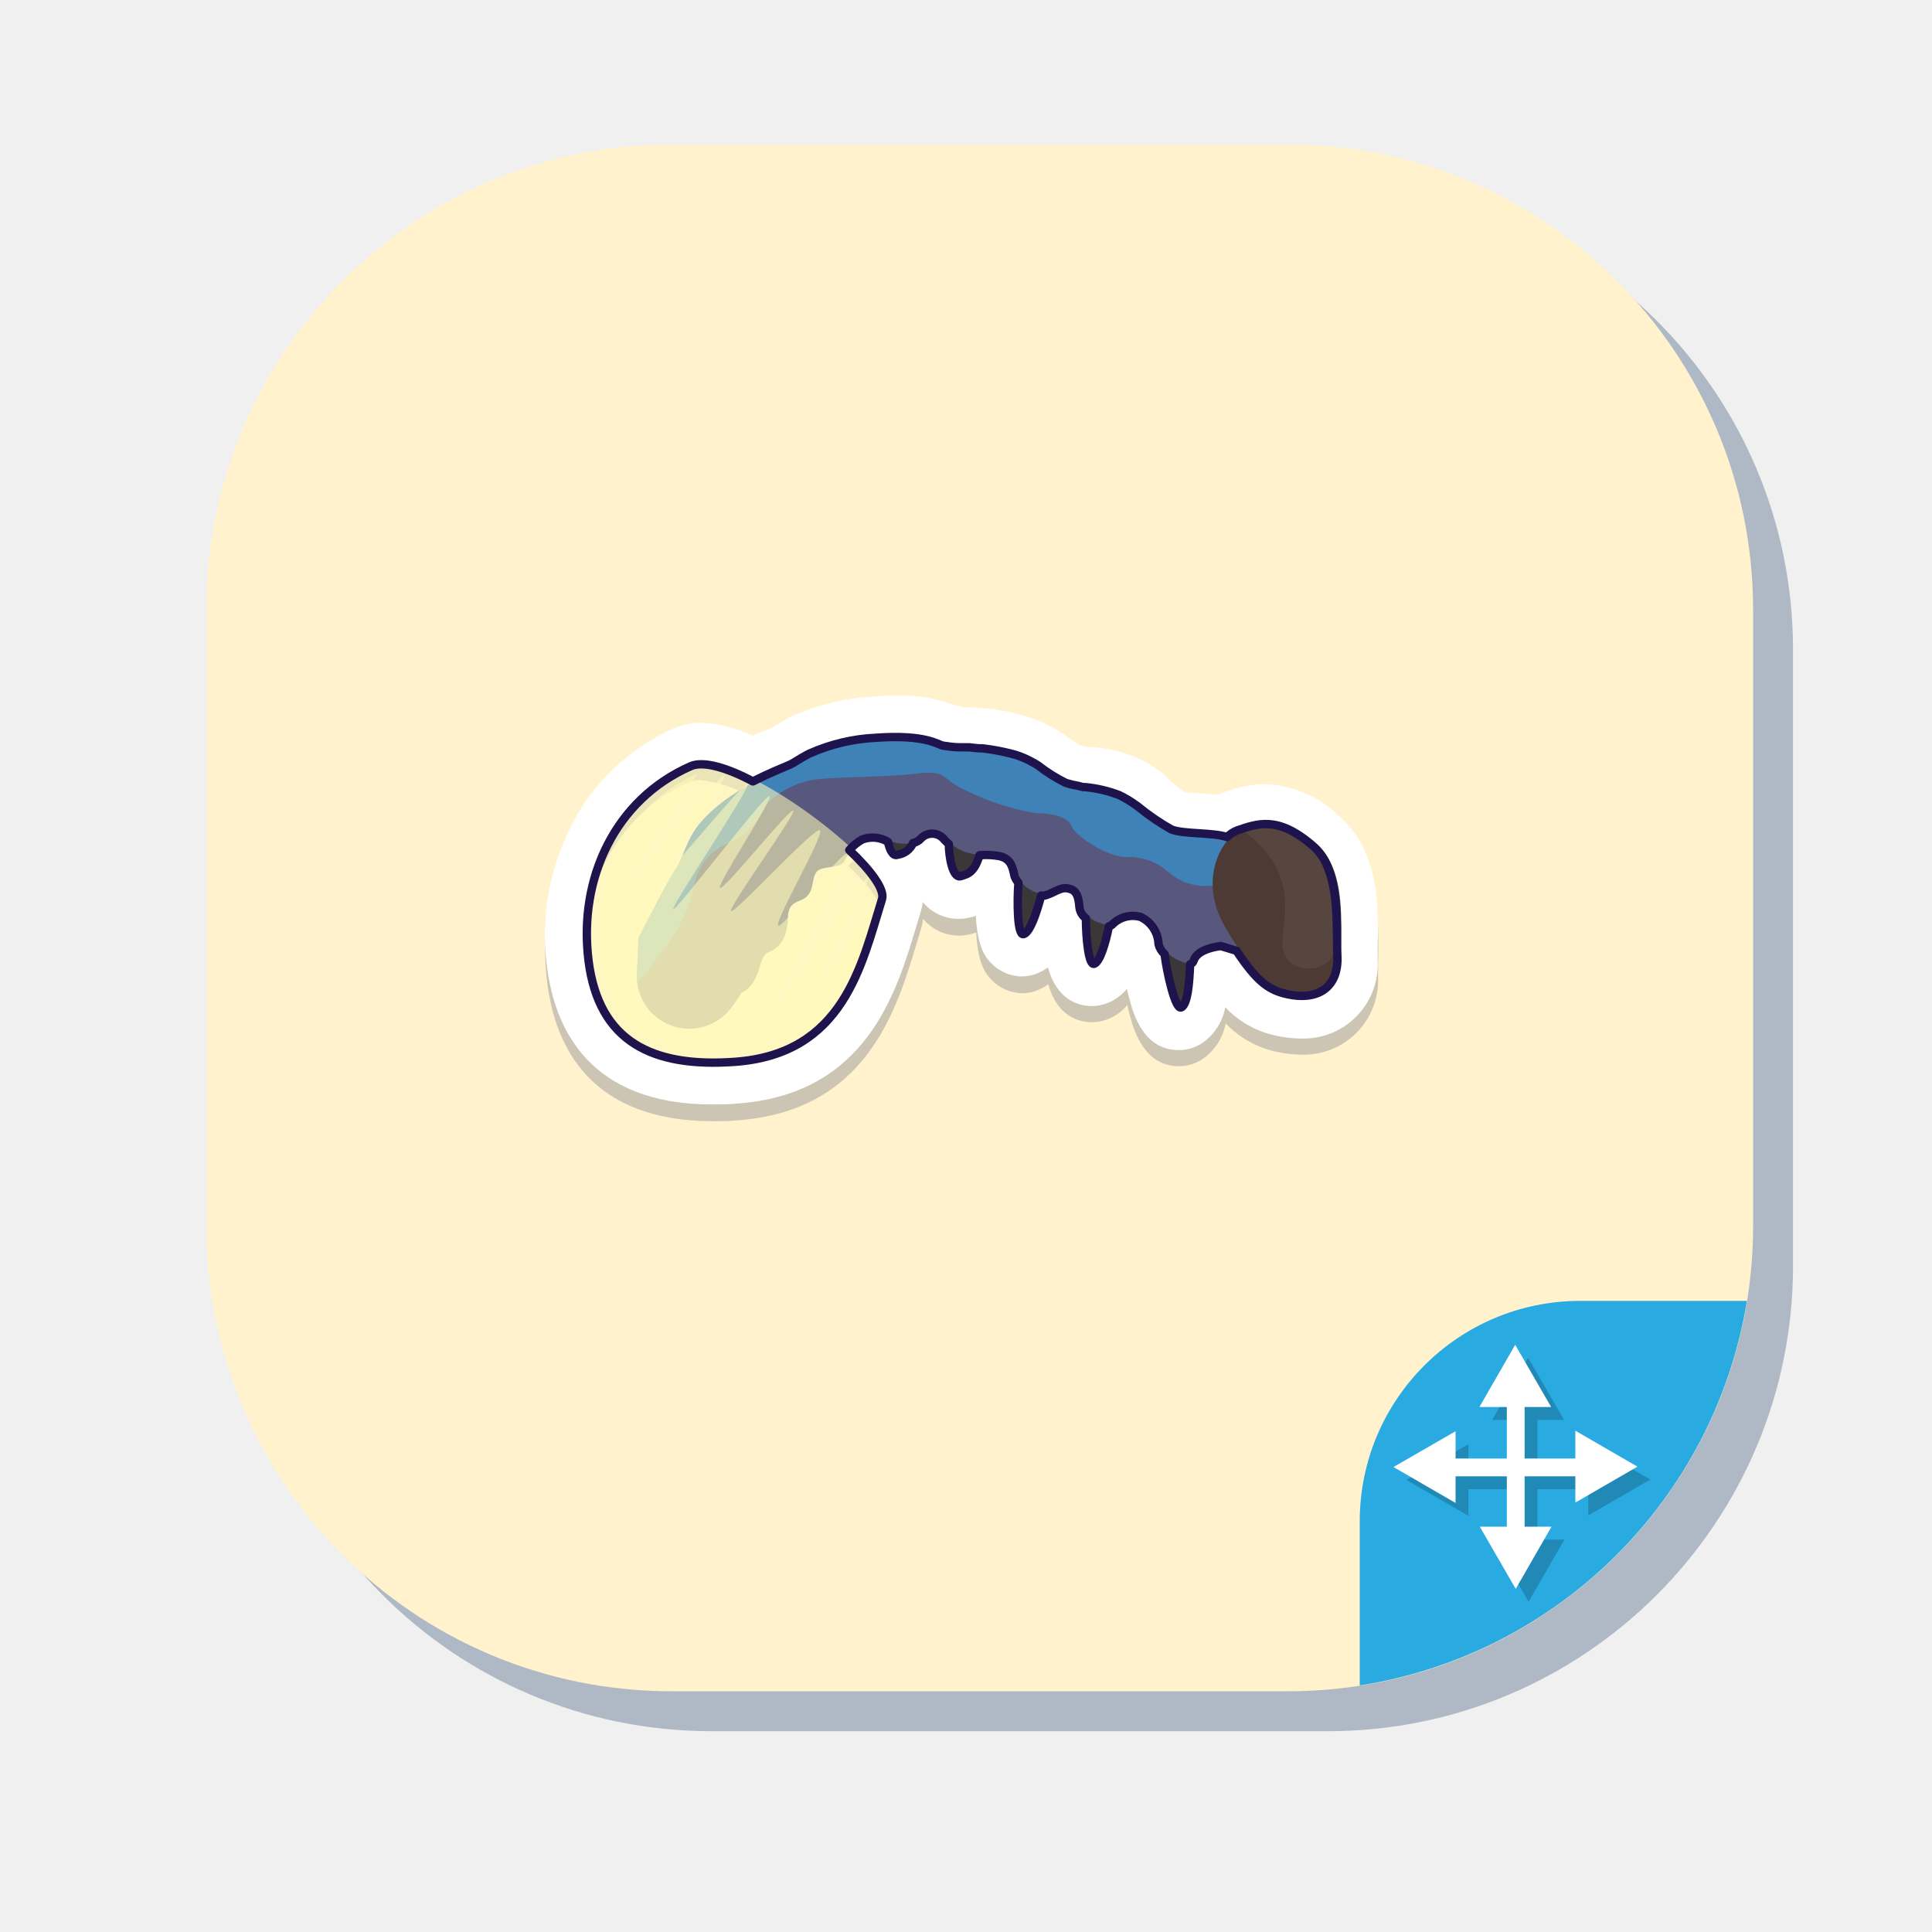
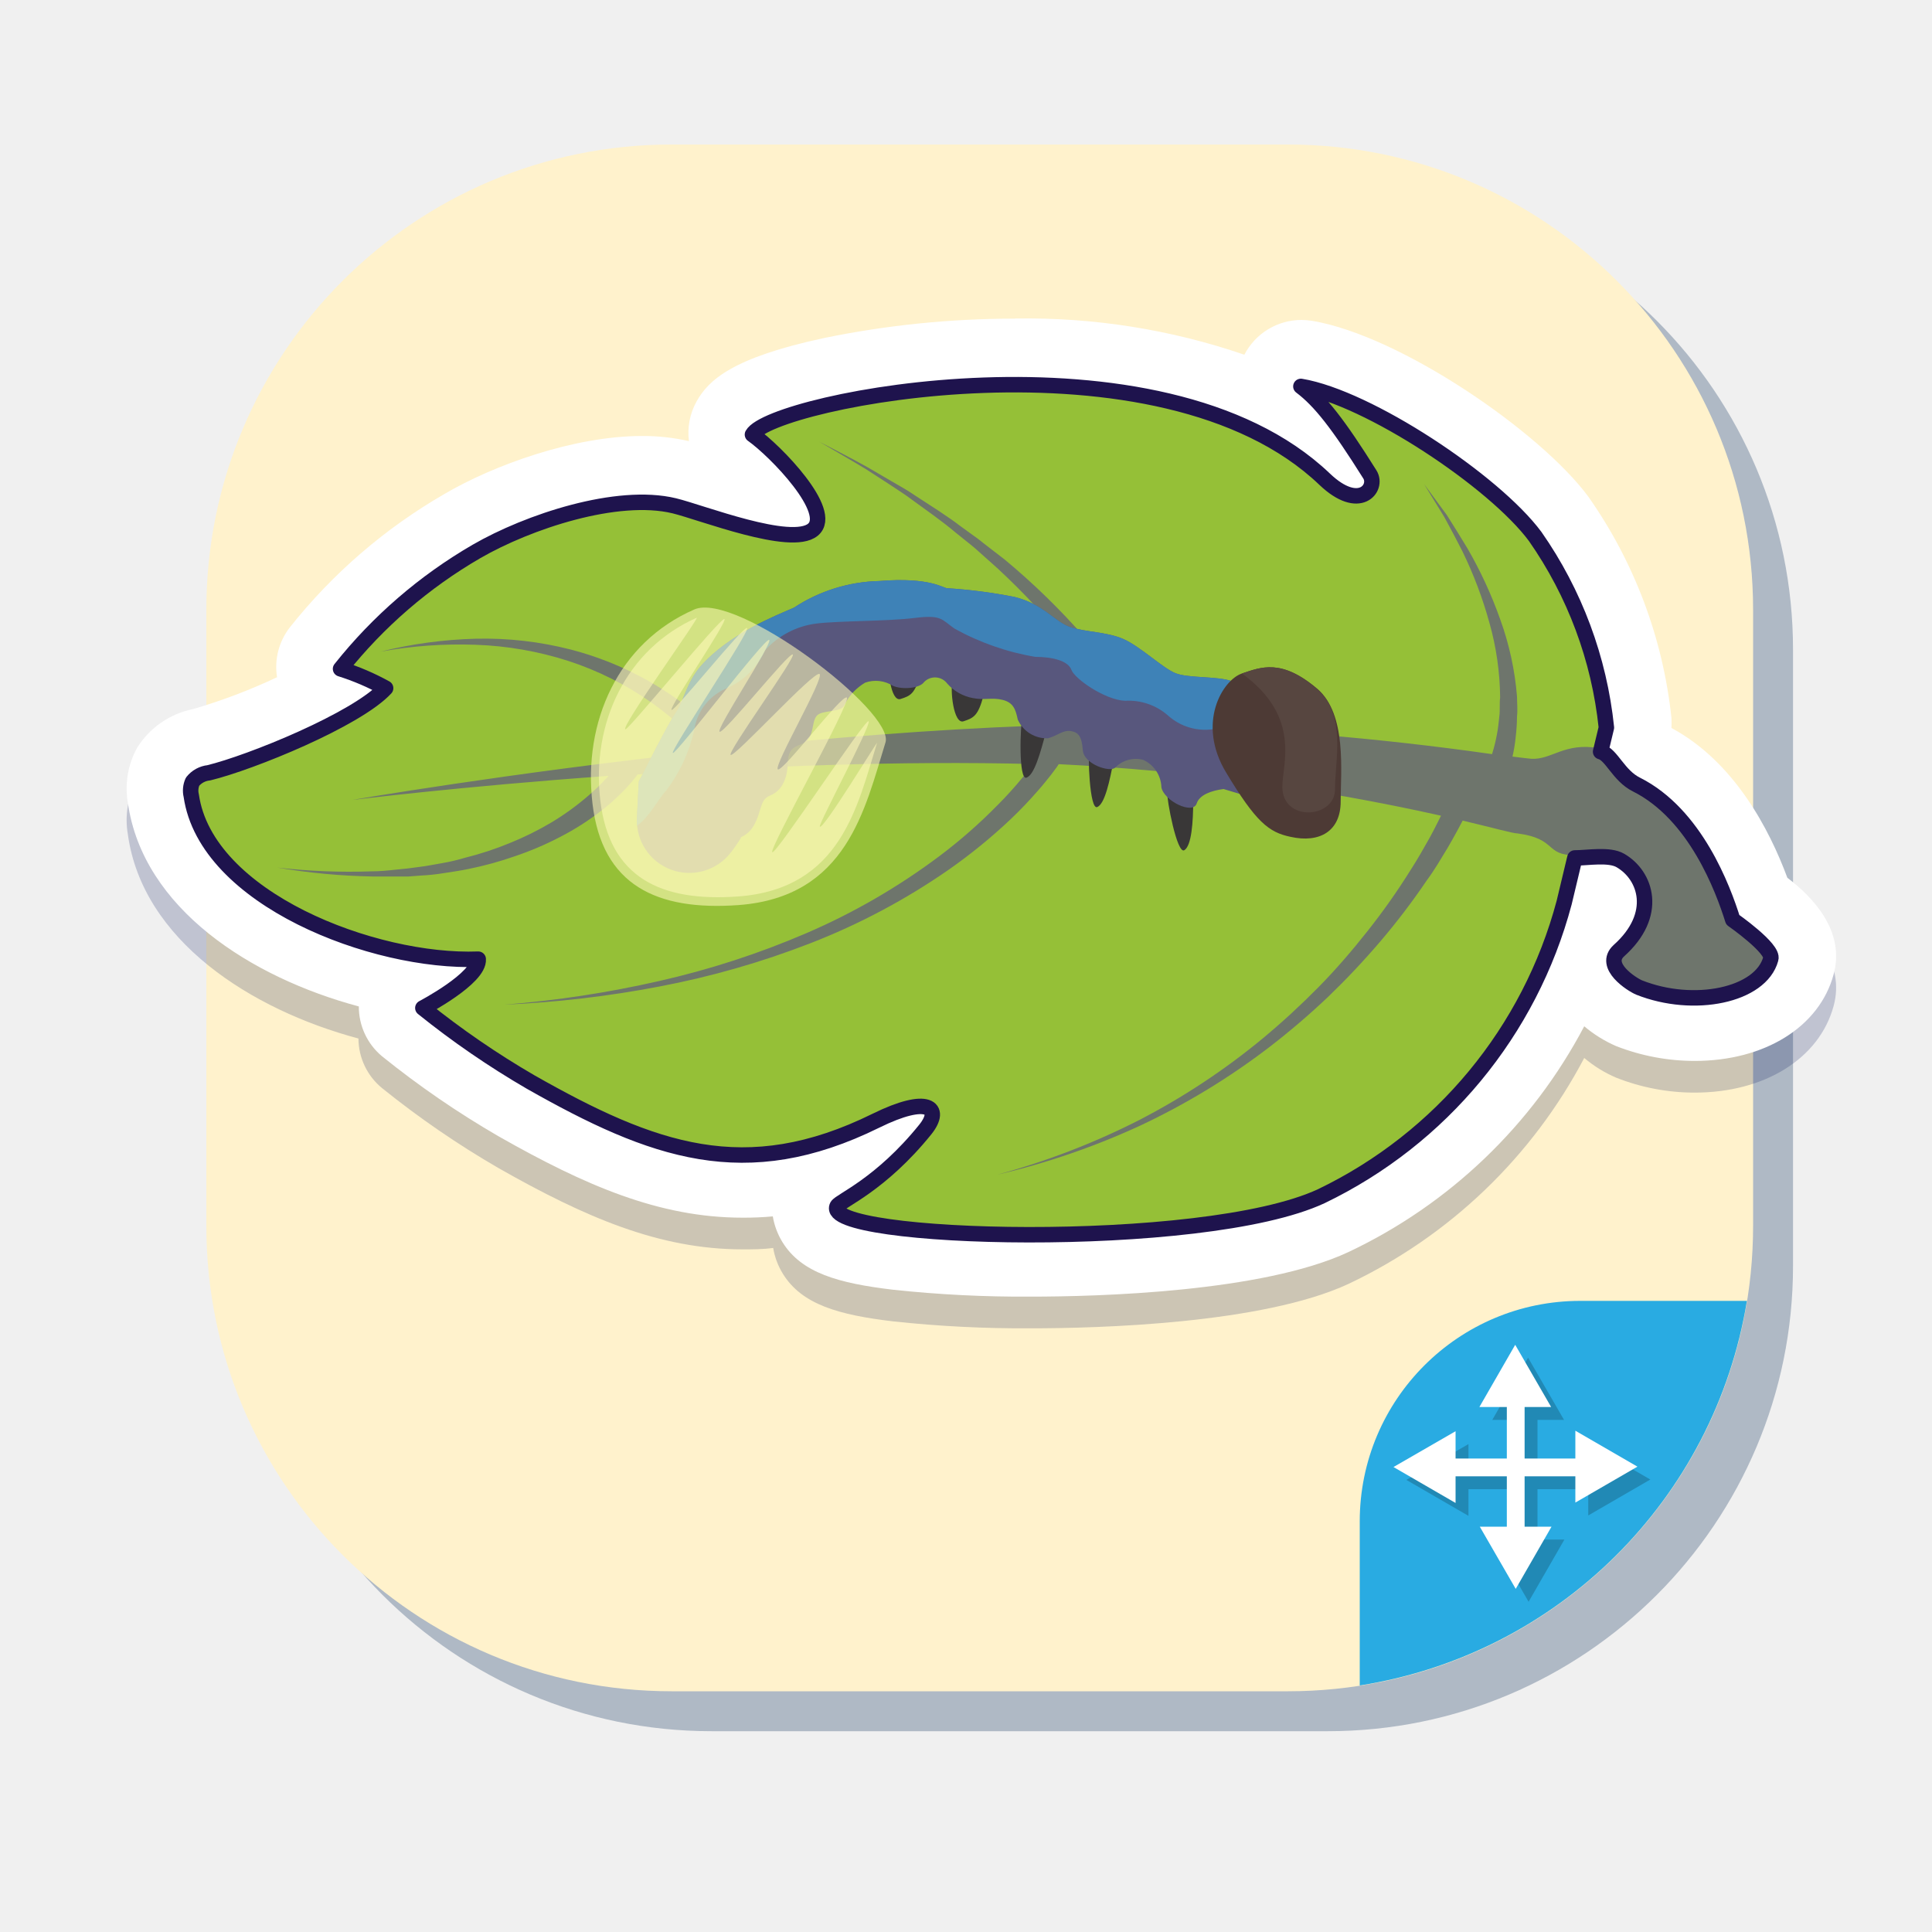
<svg xmlns="http://www.w3.org/2000/svg" viewBox="0 0 150 150">
  <defs>
-     <style>.cls-1{isolation:isolate;}.cls-2{fill:#002451;opacity:0.27;}.cls-3{fill:#fff2cc;}.cls-4{fill:#29abe2;}.cls-5,.cls-7{opacity:0.2;}.cls-5{mix-blend-mode:multiply;}.cls-6{fill:#fff;}.cls-7{fill:#000f56;}.cls-8{fill:#393737;}.cls-9{fill:#58577d;}.cls-10{fill:#3e82b7;}.cls-11{fill:#4d3a35;}.cls-12{fill:#574640;}.cls-13{fill:#fff9ba;opacity:0.58;}.cls-14{fill:none;stroke:#1e134d;stroke-linecap:round;stroke-linejoin:round;stroke-width:0.65px;}</style>
+     <style>.cls-1{isolation:isolate;}.cls-2{fill:#002451;opacity:0.27;}.cls-3{fill:#fff2cc;}.cls-4{fill:#29abe2;}.cls-5,.cls-7{opacity:0.2;}.cls-5{mix-blend-mode:multiply;}.cls-6{fill:#fff;}.cls-7{fill:#000f56;}.cls-8{fill:#95c037;}.cls-9{fill:#6e756c;}.cls-10,.cls-17{fill:none;}.cls-10{stroke:#1e134d;stroke-linecap:round;stroke-linejoin:round;stroke-width:1.2px;}.cls-11{fill:#393737;}.cls-12{fill:#58577d;}.cls-13{fill:#3e82b7;}.cls-14{fill:#4d3a35;}.cls-15{fill:#574640;}.cls-16{fill:#fff9ba;opacity:0.58;}</style>
  </defs>
  <g class="cls-1">
-     <g id="Layer_1" data-name="Layer 1">
-       <rect class="cls-2" x="19.12" y="14.32" width="120.09" height="120.09" rx="36.12" ry="36.12" />
-       <rect class="cls-3" x="16.02" y="11.22" width="120.09" height="120.09" rx="36.12" ry="36.12" />
-       <path class="cls-4" d="M135.63,101H122.7a17.12,17.12,0,0,0-17.13,17.12v12.74A36.13,36.13,0,0,0,135.63,101Z" />
-       <g class="cls-5">
-         <rect x="117.99" y="109.52" width="1.38" height="10.82" />
-         <polygon points="118.64 105.41 115.86 110.24 121.43 110.24 118.64 105.41" />
-         <polygon points="118.68 124.36 121.46 119.53 115.89 119.53 118.68 124.36" />
-         <rect x="113.27" y="114.24" width="10.82" height="1.38" />
-         <polygon points="109.19 114.9 114.01 117.69 114.01 112.12 109.19 114.9" />
-         <polygon points="128.13 114.87 123.31 112.08 123.31 117.66 128.13 114.87" />
+     <g id="Layer_2" data-name="Layer 2">
+       <g id="Layer_1-2" data-name="Layer 1">
+         <rect class="cls-2" x="19.12" y="14.32" width="120.09" height="120.09" rx="36.12" ry="36.12" />
+         <rect class="cls-3" x="16.02" y="11.22" width="120.09" height="120.09" rx="36.12" ry="36.12" />
+         <path class="cls-4" d="M135.63,101H122.7a17.12,17.12,0,0,0-17.13,17.12v12.74A36.13,36.13,0,0,0,135.63,101Z" />
+         <g class="cls-5">
+           <rect x="117.99" y="109.52" width="1.38" height="10.82" />
+           <polygon points="118.64 105.41 115.86 110.24 121.43 110.24 118.64 105.41" />
+           <polygon points="118.68 124.36 121.46 119.53 115.89 119.53 118.68 124.36" />
+           <rect x="113.27" y="114.24" width="10.82" height="1.38" />
+           <polygon points="109.19 114.9 114.01 117.69 114.01 112.12 109.19 114.9" />
+           <polygon points="128.13 114.87 123.31 112.08 123.31 117.66 128.13 114.87" />
+         </g>
+         <rect class="cls-6" x="116.99" y="108.52" width="1.38" height="10.82" />
+         <polygon class="cls-6" points="117.64 104.41 114.86 109.24 120.43 109.24 117.64 104.41" />
+         <polygon class="cls-6" points="117.68 123.36 120.46 118.53 114.89 118.53 117.68 123.36" />
+         <rect class="cls-6" x="112.27" y="113.24" width="10.82" height="1.38" />
+         <polygon class="cls-6" points="108.19 113.9 113.01 116.69 113.01 111.12 108.19 113.9" />
+         <polygon class="cls-6" points="127.13 113.87 122.31 111.08 122.31 116.66 127.13 113.87" />
+         <path class="cls-7" d="M78.76,32.18c8.71,0,18.2,1.75,24,7.32a3.8,3.8,0,0,0,2.44,1.3,1.12,1.12,0,0,0,1.08-1.66c-2.46-3.92-3.86-5.71-5.36-6.84,5.26.88,15.07,7.36,18.23,11.66a31.64,31.64,0,0,1,5.53,14.84l-.45,1.87c.85.22,1.39,1.86,2.78,2.55,4.59,2.3,6.73,8.11,7.48,10.5,0,0,3.21,2.24,3,3.08-.52,1.91-3.07,3-6,3A11.57,11.57,0,0,1,127.3,79c-.6-.24-2.85-1.69-1.57-2.86,3.12-2.83,2.1-5.88.12-7a3.09,3.09,0,0,0-1.52-.29c-.7,0-1.45.09-2,.09h0l-.83,3.47a35.4,35.4,0,0,1-18.85,22.79c-4.58,2.14-14.2,3-22.57,3S64.35,97.29,65,96c.21-.42,3.35-1.64,6.83-5.91.81-1,.71-1.75-.4-1.75A8.79,8.79,0,0,0,68,89.37,23.33,23.33,0,0,1,57.65,92c-5.45,0-10.49-2.27-16.45-5.64a67.79,67.79,0,0,1-8.37-5.76s4.41-2.31,4.3-3.79h-.75c-8.14,0-20.42-4.9-21.53-12.7A1.68,1.68,0,0,1,15,63a1.85,1.85,0,0,1,1.26-.69c3.25-.83,11.45-4.16,13.74-6.61a19,19,0,0,0-3.5-1.5A37.52,37.52,0,0,1,37,45.12c3.25-1.91,8.57-3.81,12.82-3.81a10.59,10.59,0,0,1,2.52.27c1.7.41,6.51,2.23,9.22,2.23a2.56,2.56,0,0,0,1.54-.37c1.7-1.35-2.91-6.14-4.69-7.39.79-1.42,10-3.87,20.34-3.87m0-5v0A73.29,73.29,0,0,0,64,28.69c-7.16,1.53-9,3.28-9.92,4.94a5,5,0,0,0-.59,3.07,16,16,0,0,0-3.63-.39c-5.31,0-11.53,2.26-15.35,4.49a42.31,42.31,0,0,0-12,10.35,5,5,0,0,0-1,3.88A44.64,44.64,0,0,1,15,57.51a6.6,6.6,0,0,0-4.35,3,6.52,6.52,0,0,0-.72,4.29C11.07,73,19.46,78.39,27.83,80.63a5,5,0,0,0,1.82,3.84,71.36,71.36,0,0,0,9.09,6.24C45.4,94.49,51.17,97,57.65,97c.79,0,1.59,0,2.38-.11a5.54,5.54,0,0,0,.75,2c1.48,2.41,4.37,3.2,8.55,3.7a94.45,94.45,0,0,0,10.71.54c5.19,0,18-.34,24.68-3.46A40,40,0,0,0,123,82.14a9.74,9.74,0,0,0,2.48,1.53,16.57,16.57,0,0,0,6.09,1.16c5.44,0,9.68-2.64,10.79-6.72.92-3.37-1.6-6-3.59-7.5-1.38-3.73-4.1-9-9-11.63a6.85,6.85,0,0,0,0-.79A36.51,36.51,0,0,0,123.22,41c-3.7-5-14.54-12.49-21.43-13.64a4.73,4.73,0,0,0-.83-.07A5,5,0,0,0,96.52,30a52.16,52.16,0,0,0-17.76-2.82Z" />
+         <path class="cls-6" d="M78.76,29.73c8.71,0,18.2,1.74,24,7.32a3.82,3.82,0,0,0,2.44,1.29,1.11,1.11,0,0,0,1.08-1.65c-2.46-3.92-3.86-5.72-5.36-6.85,5.26.89,15.07,7.37,18.23,11.67a31.56,31.56,0,0,1,5.53,14.84l-.45,1.87c.85.22,1.39,1.86,2.78,2.55,4.59,2.3,6.73,8.11,7.48,10.49,0,0,3.21,2.25,3,3.08-.52,1.92-3.07,3-6,3a11.56,11.56,0,0,1-4.25-.8c-.6-.24-2.85-1.7-1.57-2.86,3.12-2.84,2.1-5.89.12-7a3.08,3.08,0,0,0-1.52-.3c-.7,0-1.45.1-2,.1h0l-.83,3.47a35.4,35.4,0,0,1-18.85,22.79c-4.58,2.13-14.2,3-22.57,3s-15.69-.88-15-2.23c.21-.42,3.35-1.63,6.83-5.91.81-1,.71-1.75-.4-1.75A8.86,8.86,0,0,0,68,86.92a23.33,23.33,0,0,1-10.36,2.64c-5.45,0-10.49-2.27-16.45-5.65a67.1,67.1,0,0,1-8.37-5.75s4.41-2.31,4.3-3.8l-.75,0c-8.14,0-20.42-4.91-21.53-12.7a1.68,1.68,0,0,1,.1-1.09,1.85,1.85,0,0,1,1.26-.69c3.25-.84,11.45-4.16,13.74-6.61a19.77,19.77,0,0,0-3.5-1.51A37.68,37.68,0,0,1,37,42.66c3.25-1.91,8.57-3.81,12.82-3.81a11.13,11.13,0,0,1,2.52.27c1.7.41,6.51,2.24,9.22,2.24A2.56,2.56,0,0,0,63.11,41c1.7-1.35-2.91-6.14-4.69-7.39.79-1.43,10-3.87,20.34-3.87m0-5v0A73.29,73.29,0,0,0,64,26.24c-7.16,1.53-9,3.28-9.92,4.93a5,5,0,0,0-.59,3.08,16,16,0,0,0-3.63-.4c-5.31,0-11.53,2.26-15.35,4.5a42.31,42.31,0,0,0-12,10.35,5,5,0,0,0-1,3.88A44.48,44.48,0,0,1,15,55.05a6.67,6.67,0,0,0-4.35,3,6.54,6.54,0,0,0-.72,4.3c1.17,8.19,9.56,13.55,17.93,15.79A5,5,0,0,0,29.65,82a71.36,71.36,0,0,0,9.09,6.24c6.66,3.78,12.43,6.3,18.91,6.3A23.71,23.71,0,0,0,60,94.44a5.59,5.59,0,0,0,.75,2c1.48,2.4,4.37,3.19,8.55,3.69a94.45,94.45,0,0,0,10.71.54c5.19,0,18-.34,24.68-3.46A40,40,0,0,0,123,79.68a9.94,9.94,0,0,0,2.48,1.54,16.76,16.76,0,0,0,6.09,1.15c5.44,0,9.68-2.63,10.79-6.71.92-3.37-1.6-6-3.59-7.51-1.38-3.72-4.1-9-9-11.63a7,7,0,0,0,0-.79,36.59,36.59,0,0,0-6.46-17.18c-3.7-5-14.54-12.48-21.43-13.64a5.93,5.93,0,0,0-.83-.07,5,5,0,0,0-4.44,2.7,52.14,52.14,0,0,0-17.76-2.81Z" />
+         <path class="cls-8" d="M124.72,56.27a31.64,31.64,0,0,0-5.53-14.84c-3.16-4.3-13-10.78-18.23-11.66,1.5,1.13,2.9,2.92,5.36,6.84.65,1-.82,2.94-3.52.36C90.06,24.8,59.88,30.89,58.42,33.53c1.78,1.24,6.39,6,4.69,7.38s-8.65-1.35-10.76-1.86C47.91,38,41,40.28,37,42.59a37.52,37.52,0,0,0-10.56,9.12,19,19,0,0,1,3.5,1.5C27.66,55.66,19.46,59,16.21,59.82a1.89,1.89,0,0,0-1.26.69,1.69,1.69,0,0,0-.1,1.09c1.15,8,14.17,13,22.28,12.69.11,1.48-4.3,3.79-4.3,3.79a67.79,67.79,0,0,0,8.37,5.76c9.49,5.37,16.67,8,26.81,3,4.06-2,5.17-1,3.84.67C68.37,91.78,65.23,93,65,93.42c-1.34,2.66,28.36,3.53,37.59-.77a35.35,35.35,0,0,0,18.85-22.78" />
+         <path class="cls-9" d="M28.88,67.65c.61,0,1.23-.06,1.84-.13l.91-.09.91-.12c.61-.07,1.21-.2,1.81-.3s1.2-.25,1.78-.42a24.58,24.58,0,0,0,3.46-1.14,23.66,23.66,0,0,0,3.23-1.6,20.7,20.7,0,0,0,2.89-2.1A16.26,16.26,0,0,0,47,60.51a2.91,2.91,0,0,0,.24-.27c-11.59.83-19.9,1.87-19.9,1.87s12-2.08,27.4-3.76l-.17-.21c-.39-.45-.8-.88-1.23-1.3a23.64,23.64,0,0,0-2.77-2.3,24.28,24.28,0,0,0-6.46-3.23,26.46,26.46,0,0,0-7.19-1.25,34.29,34.29,0,0,0-7.36.53,34.29,34.29,0,0,1,7.36-1,27.06,27.06,0,0,1,7.43.85,25.07,25.07,0,0,1,10,5.24c.48.42.94.86,1.39,1.32.23.23.45.47.66.71l.32.38c7.46-.78,15.59-1.45,23.46-1.74,2.32-.08,4.61-.11,6.85-.1-.12-.26-.26-.51-.39-.77s-.34-.61-.5-.91-.35-.6-.54-.89-.36-.6-.56-.89L84.43,52l-.3-.43-.32-.42-.63-.84a55,55,0,0,0-5.74-6.19l-1.58-1.41c-.26-.24-.54-.45-.82-.68l-.82-.66c-1.09-.92-2.25-1.72-3.4-2.56-.56-.43-1.17-.8-1.76-1.2l-1.79-1.16c-1.21-.74-2.45-1.44-3.67-2.16,1.26.65,2.53,1.3,3.78,2l1.85,1.08c.62.36,1.24.7,1.83,1.11,1.19.78,2.41,1.53,3.55,2.4l.87.63c.29.21.58.41.86.65L78,43.44a54.78,54.78,0,0,1,6.17,6l.7.83.35.41.33.44.66.86c.22.29.42.59.63.89s.41.59.61.9.4.61.58.93.37.63.54,1,.22.41.32.63a228.56,228.56,0,0,1,26.95,2.22,1,1,0,0,1,.05-.16,12.43,12.43,0,0,0,.33-1.37c.1-.47.13-.95.19-1.42s0-1,.06-1.45a22,22,0,0,0-.83-5.79,32.21,32.21,0,0,0-2.1-5.56c-.45-.89-.92-1.77-1.4-2.65l-1.57-2.56L112.34,40c.53.85,1.07,1.7,1.59,2.57a33.06,33.06,0,0,1,2.54,5.5,23,23,0,0,1,1.31,6c0,.51.06,1,0,1.56a13.94,13.94,0,0,1-.1,1.57,12,12,0,0,1-.25,1.54c.7.09,1.19.15,1.45.17,1.6.1,2.57-1.3,5.29-.82.89.16,1.42,1.87,2.84,2.57,4.59,2.3,6.73,8.11,7.48,10.5,0,0,3.21,2.24,3,3.08-.77,2.83-6,3.91-10.21,2.23-.61-.25-2.86-1.7-1.58-2.87,3.12-2.83,2.1-5.88.12-7-.87-.51-2.53-.19-3.54-.2-2.36,0-1.37-1.28-4.44-1.69-.36,0-1.88-.43-4.28-1-.15.28-.29.56-.44.83-.24.44-.49.88-.74,1.31-.52.85-1,1.69-1.61,2.51a53.56,53.56,0,0,1-3.6,4.73q-1.94,2.27-4.07,4.32a58.94,58.94,0,0,1-4.5,3.85,54.85,54.85,0,0,1-10.07,6.13A57.89,57.89,0,0,1,77.44,91.2,57.33,57.33,0,0,0,88.37,87a53.81,53.81,0,0,0,9.72-6.42c1.49-1.24,2.92-2.56,4.28-3.94s2.62-2.85,3.82-4.37a51.87,51.87,0,0,0,3.34-4.74c.52-.81,1-1.65,1.47-2.49.23-.42.45-.84.66-1.27l.22-.44a176,176,0,0,0-29.68-4l-.13.2-.47.63c-.33.41-.65.82-1,1.21-.68.78-1.39,1.53-2.14,2.24a42.19,42.19,0,0,1-4.77,3.89A51.51,51.51,0,0,1,62.9,73.24a66.6,66.6,0,0,1-11.69,3.35A82.84,82.84,0,0,1,39.16,78a83,83,0,0,0,12-1.83,65.44,65.44,0,0,0,11.45-3.72,50.54,50.54,0,0,0,10.35-6,39.69,39.69,0,0,0,4.47-3.92,29.34,29.34,0,0,0,2-2.21c.28-.34.55-.7.81-1-10.48-.27-21.5.19-30.75.81l0,0c-.06.1-.11.16-.16.23l-.16.2-.33.38a9.16,9.16,0,0,1-.68.71,14.7,14.7,0,0,1-1.46,1.28A20.27,20.27,0,0,1,43.45,65,24.41,24.41,0,0,1,40,66.47a27.13,27.13,0,0,1-3.64,1c-.61.13-1.23.21-1.84.31s-1.24.17-1.87.2l-.93.07-.93,0c-.62,0-1.24,0-1.86,0a49.17,49.17,0,0,1-7.39-.69A49.18,49.18,0,0,0,28.88,67.65Z" />
+         <path class="cls-10" d="M134.53,71.41c-.75-2.39-2.89-8.2-7.48-10.5-1.39-.69-1.93-2.33-2.78-2.55l.45-1.87a31.6,31.6,0,0,0-5.53-14.84C116,37.35,106.22,30.87,101,30c1.5,1.13,2.9,2.92,5.36,6.84.65,1.05-.82,2.94-3.52.36C90.06,25,59.88,31.11,58.42,33.74c1.78,1.25,6.39,6,4.69,7.39s-8.65-1.35-10.76-1.86C47.91,38.2,41,40.5,37,42.81a37.52,37.52,0,0,0-10.56,9.12,19,19,0,0,1,3.5,1.5C27.66,55.88,19.46,59.21,16.21,60a1.85,1.85,0,0,0-1.26.69,1.68,1.68,0,0,0-.1,1.09c1.15,8,14.17,13,22.28,12.69.11,1.48-4.3,3.79-4.3,3.79a67.1,67.1,0,0,0,8.37,5.75c9.49,5.38,16.67,8,26.81,3,4.06-2,5.17-1,3.84.67C68.37,92,65.23,93.22,65,93.64c-1.34,2.66,28.36,3.53,37.59-.77a35.4,35.4,0,0,0,18.85-22.79l.83-3.47h0c1,0,2.67-.31,3.54.2,2,1.16,3,4.21-.12,7-1.28,1.17,1,2.62,1.57,2.86,4.25,1.69,9.45.61,10.22-2.22C137.74,73.65,134.53,71.41,134.53,71.41Z" />
+         <path class="cls-11" d="M92.64,62.19c0,1.64-.13,3.48-.69,3.82s-1.38-3.91-1.34-4.64" />
+         <path class="cls-11" d="M86.47,59c-.31,1.61-.68,3.41-1.28,3.66s-.75-4.07-.6-4.79" />
+         <path class="cls-11" d="M81.21,56.82c-.42,1.58-.9,3.36-1.52,3.56s-.49-4.11-.29-4.82" />
+         <path class="cls-11" d="M76.36,54c-.42,1.59-.77,1.74-1.55,2s-1.06-2.46-.85-3.17" />
+         <path class="cls-11" d="M71.47,52.27c-.42,1.6-.77,1.75-1.55,2s-1.06-2.46-.85-3.17" />
+         <path class="cls-12" d="M98.91,53.69H97.8l-.37,0c-.24,0-.72-.44-1.84-.82s-3.33-.21-4.32-.6-2.75-2.09-4.06-2.66-3-.53-4.16-.94S81,46.9,78.78,46.35a39.46,39.46,0,0,0-5.23-.68c-.33,0-1.32-.88-5.28-.56a12.58,12.58,0,0,0-6.63,2.07c-1.32.58-5,2-7.24,4.54-1.13,1.33-1.29,2.67-1.94,3.62S50,59.9,50,59.9l-.08.16-.07.13-.07.14-.06.11a1.06,1.06,0,0,0-.13.26l-.14,2.82a4.07,4.07,0,0,0,7.28,2.68,12.14,12.14,0,0,0,.79-1.14l0-.06a2.13,2.13,0,0,0,1-.9c.66-1.17.44-2,1.26-2.33s1.35-1.14,1.39-2.6,1-1.13,1.54-1.73.28-1.68.87-2,1.78-.13,2-.74A4.13,4.13,0,0,1,67.17,53a2.48,2.48,0,0,1,2.16.25c.72.31,2.08.2,2.42-.3a1.18,1.18,0,0,1,1.79.12,3.48,3.48,0,0,0,2,1.13c.89.18,1.49-.07,2.31.14s1,.72,1.17,1.53a2.46,2.46,0,0,0,2.35,1.45c.72-.2,1.18-.66,1.77-.56s.85.41.93,1.49,2.1,1.74,2.51,1.35A2.23,2.23,0,0,1,88.77,59a2.42,2.42,0,0,1,1.4,2.12c.19,1.06,2.45,2.16,2.74,1.26.22-.67,1.14-1,2.09-1.12.89.28,1.79.54,2.7.79l.14,0a3.85,3.85,0,0,0,1.13.14,4.27,4.27,0,1,0-.06-8.53Z" />
+         <path class="cls-13" d="M98.91,53.69H97.8l-.37,0c-.24,0-.72-.44-1.84-.82s-3.33-.21-4.32-.6-2.75-2.09-4.06-2.66-3-.53-4.16-.94S81,46.9,78.78,46.35a39.46,39.46,0,0,0-5.23-.68c-.33,0-1.32-.88-5.28-.56a12.58,12.58,0,0,0-6.63,2.07c-1.32.58-5,2-7.24,4.54-1.13,1.33-1.29,2.67-1.94,3.62S50,59.9,50,59.9l-.08.16-.07.13-.07.14-.06.11a1.06,1.06,0,0,0-.13.26l-.14,2.82a4,4,0,0,0,0,.6c1-.71,1.75-2.24,2.29-2.76a12.16,12.16,0,0,0,2.17-4.74,4.17,4.17,0,0,1,2.6-3.22,5.81,5.81,0,0,0,2.89-2.91,6.45,6.45,0,0,1,4-2.08c1.69-.21,5.48-.17,7.59-.43s2.08.09,3.11.82A19.62,19.62,0,0,0,80.39,51c1.29,0,2.53.29,2.79,1s2.61,2.34,4.17,2.41a4.62,4.62,0,0,1,3.32,1.13,4.31,4.31,0,0,0,4.48.82c1.89-.72,1.65-.16,7.83.18A4.27,4.27,0,0,0,98.91,53.69Z" />
+         <path class="cls-14" d="M96.42,52.29c-1.49.5-3.54,3.84-1.23,7.68s3.31,4.65,5,5c2.27.51,3.9-.44,3.9-2.74s.49-6.76-1.8-8.74C99.5,51.11,97.9,51.8,96.42,52.29Z" />
+         <path class="cls-15" d="M96.42,52.29c4.65,3.35,3.13,7.09,3.14,8.8,0,2.75,4.09,2.48,4.09.18s.9-5.78-1.39-7.76C99.5,51.11,97.9,51.8,96.42,52.29Z" />
+         <path class="cls-16" d="M68.75,57.64c-1.6,5.17-3,12-11.41,12.63C51,70.73,46.75,68.75,46,62.39S48,49.9,53.9,47.32C57.16,45.88,69.49,55.26,68.75,57.64Z" />
+         <path class="cls-16" d="M68.09,57.69C66.58,62.57,65.28,69,57.33,69.6c-6,.44-10-1.43-10.72-7.43s2-11.78,7.48-14.21c.32-.14-6,8.6-5.53,8.66.29,0,7.35-8.66,7.68-8.56s-4.37,6.95-4.1,7.06S57.68,48.6,58,48.76s-6,9.56-5.76,9.7,7.17-9,7.48-8.78-4.16,6.93-3.85,7.13,5.38-6.18,5.68-6-5.11,7.59-4.82,7.8,6.5-6.59,6.9-6.28-3.58,7.11-3.24,7.4,5-5.89,5.36-5.57-6.06,11.75-5.79,12S67.22,55.71,67.44,56s-3.91,8-3.79,8.17C63.85,64.56,68.17,57.44,68.09,57.69Z" />
+         <rect class="cls-17" width="150" height="150" />
      </g>
-       <rect class="cls-6" x="116.99" y="108.52" width="1.38" height="10.82" />
-       <polygon class="cls-6" points="117.64 104.41 114.86 109.24 120.43 109.24 117.64 104.41" />
-       <polygon class="cls-6" points="117.68 123.36 120.46 118.53 114.89 118.53 117.68 123.36" />
-       <rect class="cls-6" x="112.27" y="113.24" width="10.82" height="1.38" />
-       <polygon class="cls-6" points="108.19 113.9 113.01 116.69 113.01 111.12 108.19 113.9" />
-       <polygon class="cls-6" points="127.13 113.87 122.31 111.08 122.31 116.66 127.13 113.87" />
-       <path class="cls-7" d="M69.63,58.58a8,8,0,0,1,3.59.63c.4.06.83.1,1.3.13h.1l.51,0h.12c.27,0,.55,0,.85.08l.17,0a15.41,15.41,0,0,1,2.19.39,6.79,6.79,0,0,1,1.43.53l.3.16.42.25a12.48,12.48,0,0,0,2.11,1.33,6.32,6.32,0,0,0,.93.23l.44.07.14,0a9.84,9.84,0,0,1,2.66.62,8.34,8.34,0,0,1,1.32.79l.14.1A17.92,17.92,0,0,0,91,65.77c1,.38,3.2.22,4.32.59a2.33,2.33,0,0,1,.82-.53,6.82,6.82,0,0,1,2.18-.48,5.61,5.61,0,0,1,3.67,1.7,4,4,0,0,1,1.11,1.57c1,2.22.69,5.37.69,7.18A2.58,2.58,0,0,1,101,78.67a5.13,5.13,0,0,1-1.13-.14c-1.4-.31-2.32-.93-3.94-3.37l-1.22-.37c-1,.12-1.88.46-2.1,1.13a.41.41,0,0,1-.28.28c-.06,1.51-.16,3-.67,3.35l-.07,0c-.47,0-1.09-2.86-1.24-4.15a1.48,1.48,0,0,1-.47-.77,2.43,2.43,0,0,0-1.4-2.12,1.49,1.49,0,0,0-.58-.11,2.56,2.56,0,0,0-1.64.73.49.49,0,0,1-.23.1c-.28,1.38-.62,2.71-1.14,2.92h0c-.4,0-.58-2.09-.6-3.54a1.23,1.23,0,0,1-.5-.84c-.08-1.08-.34-1.39-.93-1.49h-.16c-.51,0-1,.39-1.6.57a.88.88,0,0,1-.24,0h0c-.39,1.43-.82,2.84-1.37,3h-.05c-.45,0-.46-2.54-.35-4a1.5,1.5,0,0,1-.31-.54c-.21-.81-.33-1.33-1.16-1.53a3.09,3.09,0,0,0-.77-.09l-.78,0c-.39,1.29-.74,1.43-1.47,1.63h-.09c-.55,0-.82-1.51-.82-2.5-.12-.1-.23-.22-.35-.34a1.5,1.5,0,0,0-1.06-.47.87.87,0,0,0-.74.35,1.11,1.11,0,0,1-.63.37,1.52,1.52,0,0,1-1.2.91H69.5c-.31,0-.53-.47-.66-1.06a3.7,3.7,0,0,0-1.33-.35,1.3,1.3,0,0,0-.66.17,4.1,4.1,0,0,0-1,.82c1.69,1.6,2.77,3.06,2.54,3.81-1.61,5.17-3,12-11.42,12.63-.58,0-1.15.06-1.7.06-5.43,0-9-2.16-9.67-7.94-.79-6.35,2.07-12.49,7.93-15.07a2.07,2.07,0,0,1,.82-.15,9.86,9.86,0,0,1,4,1.33c1.22-.63,2.31-1.06,2.91-1.32.27-.12.66-.42,1.33-.76a.8.8,0,0,1,.16-.08A14.2,14.2,0,0,1,68,58.65c.63,0,1.19-.07,1.68-.07m0-3.2h0c-.61,0-1.26,0-1.94.08A17.48,17.48,0,0,0,61.41,57l-.21.11a12.24,12.24,0,0,0-1.13.64l-.13.08-.32.14-1.22.52a10.32,10.32,0,0,0-4-1,5.2,5.2,0,0,0-2.11.42,16.24,16.24,0,0,0-8,7.6,18.67,18.67,0,0,0-1.8,10.8c.61,4.9,3.33,10.74,12.85,10.74.62,0,1.27,0,1.93-.07,10-.73,12.34-8.54,13.89-13.72.12-.39.24-.77.35-1.15a4.4,4.4,0,0,0,.16-.77,3.62,3.62,0,0,0,2.75,1.3,3.47,3.47,0,0,0,1-.13l.37-.11c.13,2.53.81,3.27,1.15,3.63a3.35,3.35,0,0,0,2.45,1.08,3,3,0,0,0,1-.17,3.57,3.57,0,0,0,1-.53c.7,2.54,2.39,2.95,3.4,2.95a3.26,3.26,0,0,0,1.24-.24,3.71,3.71,0,0,0,1.49-1.09c.06.26.12.51.19.75.29,1.09,1.06,4,3.83,4a3.29,3.29,0,0,0,1.71-.48,4.3,4.3,0,0,0,1.91-2.85,7.62,7.62,0,0,0,4,2.22,9.1,9.1,0,0,0,1.83.21,5.77,5.77,0,0,0,6-6.07c0-.28,0-.6,0-1,.05-2.11.13-5-1-7.49a7.34,7.34,0,0,0-2-2.72,8.71,8.71,0,0,0-5.77-2.49,9,9,0,0,0-3,.59l-.18.06a3.8,3.8,0,0,0-.47.18c-.44,0-.87-.07-1.31-.1s-.92-.06-1.19-.11S91.38,62.25,91,62l-.82-.61-.16-.11a10.84,10.84,0,0,0-1.89-1.11,12.38,12.38,0,0,0-3.33-.84l-.16,0h-.13l-.35,0-.38-.08-.56-.39c-.27-.19-.57-.41-.92-.63l-.59-.36-.43-.22a10.08,10.08,0,0,0-2.09-.78,21.75,21.75,0,0,0-2.59-.46l-.19,0-.94-.09h-.13l-.5,0h-.12L74,56.08a11.33,11.33,0,0,0-4.36-.7Z" />
-       <path class="cls-6" d="M69.63,57.21a8,8,0,0,1,3.59.63c.4.06.83.09,1.3.13h.1l.51,0h.12c.27,0,.55,0,.85.08h.17a17.1,17.1,0,0,1,2.19.4,6.28,6.28,0,0,1,1.43.53l.3.15.42.26a12.48,12.48,0,0,0,2.11,1.33,6.32,6.32,0,0,0,.93.23l.44.07.14,0a9.84,9.84,0,0,1,2.66.62,8.34,8.34,0,0,1,1.32.79l.14.1A17,17,0,0,0,91,64.39c1,.39,3.2.22,4.32.6a2.33,2.33,0,0,1,.82-.53A6.82,6.82,0,0,1,98.27,64a5.56,5.56,0,0,1,3.67,1.7,4,4,0,0,1,1.11,1.57c1,2.22.69,5.37.69,7.17A2.58,2.58,0,0,1,101,77.29a5.09,5.09,0,0,1-1.13-.13c-1.4-.31-2.32-.93-3.94-3.37l-1.22-.37c-1,.12-1.88.46-2.1,1.12a.41.41,0,0,1-.28.29c-.06,1.51-.16,3-.67,3.35h-.07c-.47,0-1.09-2.85-1.24-4.14a1.52,1.52,0,0,1-.47-.77,2.43,2.43,0,0,0-1.4-2.12,1.49,1.49,0,0,0-.58-.11,2.56,2.56,0,0,0-1.64.73.49.49,0,0,1-.23.1c-.28,1.38-.62,2.71-1.14,2.92h0c-.4,0-.58-2.09-.6-3.54a1.23,1.23,0,0,1-.5-.84c-.08-1.08-.34-1.39-.93-1.49l-.16,0c-.51,0-1,.4-1.6.58a.88.88,0,0,1-.24,0h0c-.39,1.42-.82,2.84-1.37,3h-.05c-.45,0-.46-2.54-.35-4a1.39,1.39,0,0,1-.31-.53c-.21-.81-.33-1.33-1.16-1.53a3.09,3.09,0,0,0-.77-.09l-.78,0c-.39,1.29-.74,1.43-1.47,1.63h-.09c-.55,0-.82-1.51-.82-2.5l-.35-.34a1.5,1.5,0,0,0-1.06-.47.87.87,0,0,0-.74.35,1.11,1.11,0,0,1-.63.37,1.52,1.52,0,0,1-1.2.91H69.5c-.31,0-.53-.47-.66-1.06A3.7,3.7,0,0,0,67.51,65a1.3,1.3,0,0,0-.66.17,3.68,3.68,0,0,0-1,.82c1.69,1.6,2.77,3.06,2.54,3.81-1.61,5.17-3,12-11.42,12.63-.58,0-1.15.06-1.7.06-5.43,0-9-2.16-9.67-7.94-.79-6.36,2.07-12.49,7.93-15.07a2.07,2.07,0,0,1,.82-.15,9.86,9.86,0,0,1,4,1.33c1.22-.63,2.31-1.06,2.91-1.32.27-.12.66-.42,1.33-.77l.16-.07A14,14,0,0,1,68,57.28c.63-.05,1.19-.07,1.68-.07m0-3.2h0c-.61,0-1.26,0-1.94.08a17.49,17.49,0,0,0-6.28,1.53l-.21.11c-.5.26-.88.49-1.13.65l-.13.08-.32.14c-.33.13-.75.31-1.22.52a10.32,10.32,0,0,0-4-1,5.2,5.2,0,0,0-2.11.42,16.24,16.24,0,0,0-8,7.6A18.65,18.65,0,0,0,42.46,75c.61,4.91,3.33,10.75,12.85,10.75.62,0,1.27,0,1.93-.07,10-.73,12.34-8.55,13.89-13.72l.35-1.15a4.32,4.32,0,0,0,.16-.78,3.6,3.6,0,0,0,2.75,1.31,3.47,3.47,0,0,0,1-.13c.13,0,.25-.07.37-.12.13,2.54.81,3.28,1.15,3.64a3.35,3.35,0,0,0,2.45,1.08,3.29,3.29,0,0,0,1-.17,3.83,3.83,0,0,0,1-.53c.7,2.54,2.39,3,3.4,3a3.26,3.26,0,0,0,1.24-.24,3.71,3.71,0,0,0,1.49-1.09c.06.26.12.51.19.75.29,1.09,1.06,4,3.83,4a3.28,3.28,0,0,0,1.71-.47,4.3,4.3,0,0,0,1.91-2.86,7.49,7.49,0,0,0,4,2.22,8.43,8.43,0,0,0,1.83.21,5.76,5.76,0,0,0,6-6.06c0-.29,0-.61,0-1,.05-2.11.13-5-1-7.49a7.46,7.46,0,0,0-2-2.73,8.75,8.75,0,0,0-5.77-2.48,9,9,0,0,0-3,.59l-.18.06a3.8,3.8,0,0,0-.47.18c-.44,0-.87-.08-1.31-.1s-.92-.06-1.19-.11-.73-.52-1.07-.77L90.22,60l-.16-.11a10.84,10.84,0,0,0-1.89-1.11A12,12,0,0,0,84.84,58l-.16,0h-.13l-.35-.05-.38-.09c-.11-.06-.37-.24-.56-.38s-.57-.41-.92-.63l-.59-.36-.43-.22a10.08,10.08,0,0,0-2.09-.78A19.9,19.9,0,0,0,76.64,55l-.19,0-.94-.08h-.13l-.5,0h-.12L74,54.71a11.33,11.33,0,0,0-4.36-.7Z" />
-       <path class="cls-8" d="M92.64,74.32c0,1.64-.13,3.48-.69,3.82s-1.38-3.91-1.34-4.64" />
-       <path class="cls-8" d="M86.47,71.1c-.31,1.61-.68,3.41-1.28,3.66s-.75-4.07-.6-4.79" />
-       <path class="cls-8" d="M81.21,69c-.42,1.58-.9,3.36-1.52,3.56s-.49-4.11-.29-4.82" />
-       <path class="cls-8" d="M76.36,66.08c-.42,1.59-.77,1.74-1.55,2s-1.06-2.45-.85-3.17" />
-       <path class="cls-8" d="M71.47,64.4c-.42,1.6-.77,1.75-1.55,2s-1.06-2.46-.85-3.17" />
-       <path class="cls-9" d="M98.91,65.82H97.8l-.37,0c-.24,0-.72-.44-1.84-.82s-3.33-.21-4.32-.6-2.75-2.09-4.06-2.66-3-.53-4.16-.94S81,59,78.78,58.48a39.46,39.46,0,0,0-5.23-.68c-.33,0-1.32-.88-5.28-.56a12.58,12.58,0,0,0-6.63,2.07c-1.32.58-5,1.95-7.24,4.55-1.13,1.32-1.29,2.66-1.94,3.61S50,72,50,72l-.08.16-.07.13-.07.14-.06.11a1.06,1.06,0,0,0-.13.26l-.14,2.82a4.07,4.07,0,0,0,7.28,2.68,12.14,12.14,0,0,0,.79-1.14l0-.06a2.13,2.13,0,0,0,1-.9c.66-1.17.44-2,1.26-2.33s1.35-1.14,1.39-2.6,1-1.13,1.54-1.73.28-1.68.87-2,1.78-.13,2-.74a4.13,4.13,0,0,1,1.54-1.71,2.48,2.48,0,0,1,2.16.25c.72.31,2.08.2,2.42-.3a1.18,1.18,0,0,1,1.79.12,3.42,3.42,0,0,0,2,1.13c.89.18,1.49-.07,2.31.14s1,.72,1.17,1.53a2.46,2.46,0,0,0,2.35,1.45c.72-.2,1.18-.66,1.77-.56s.85.41.93,1.49,2.1,1.74,2.51,1.35a2.23,2.23,0,0,1,2.22-.62,2.42,2.42,0,0,1,1.4,2.12c.19,1.06,2.45,2.16,2.74,1.26.22-.67,1.14-1,2.09-1.12.89.28,1.79.54,2.7.79l.14,0a3.85,3.85,0,0,0,1.13.14,4.27,4.27,0,1,0-.06-8.53Z" />
-       <path class="cls-10" d="M98.91,65.82H97.8l-.37,0c-.24,0-.72-.44-1.84-.82s-3.33-.21-4.32-.6-2.75-2.09-4.06-2.66-3-.53-4.16-.94S81,59,78.78,58.48a39.46,39.46,0,0,0-5.23-.68c-.33,0-1.32-.88-5.28-.56a12.58,12.58,0,0,0-6.63,2.07c-1.32.58-5,1.95-7.24,4.55-1.13,1.32-1.29,2.66-1.94,3.61S50,72,50,72l-.08.16-.07.13-.07.14-.06.11a1.06,1.06,0,0,0-.13.26l-.14,2.82a4,4,0,0,0,0,.6c1-.71,1.75-2.24,2.29-2.76a12.16,12.16,0,0,0,2.17-4.74,4.17,4.17,0,0,1,2.6-3.22,5.81,5.81,0,0,0,2.89-2.91,6.45,6.45,0,0,1,4-2.08c1.69-.21,5.48-.17,7.59-.43s2.08.09,3.11.82a19.62,19.62,0,0,0,6.29,2.23c1.29,0,2.53.29,2.79,1s2.61,2.34,4.17,2.41a4.62,4.62,0,0,1,3.32,1.13,4.31,4.31,0,0,0,4.48.82c1.89-.72,1.65-.16,7.83.18A4.27,4.27,0,0,0,98.91,65.82Z" />
-       <path class="cls-11" d="M96.42,64.42c-1.49.5-3.54,3.84-1.23,7.68s3.31,4.65,5,5c2.27.51,3.9-.44,3.9-2.74s.49-6.76-1.8-8.74C99.5,63.24,97.9,63.93,96.42,64.42Z" />
-       <path class="cls-12" d="M96.42,64.42c4.65,3.35,3.13,7.09,3.14,8.8,0,2.75,4.09,2.48,4.09.18s.9-5.78-1.39-7.76C99.5,63.24,97.9,63.93,96.42,64.42Z" />
-       <path class="cls-13" d="M68.75,69.77c-1.6,5.17-3,12-11.41,12.63C51,82.86,46.75,80.88,46,74.52S48,62,53.9,59.45C57.16,58,69.49,67.39,68.75,69.77Z" />
-       <path class="cls-13" d="M68.09,69.82c-1.51,4.88-2.81,11.33-10.76,11.91-6,.44-10-1.43-10.72-7.43s2-11.78,7.48-14.21c.32-.14-6,8.6-5.53,8.66.29,0,7.35-8.66,7.68-8.56s-4.37,7-4.1,7.06,5.54-6.52,5.89-6.36-6,9.56-5.76,9.7,7.17-9,7.48-8.78-4.16,6.93-3.85,7.13,5.38-6.18,5.68-6-5.11,7.59-4.82,7.8,6.5-6.59,6.9-6.28-3.58,7.11-3.24,7.4,5-5.89,5.36-5.57-6.06,11.75-5.79,12,7.23-10.51,7.45-10.22-3.91,8-3.79,8.17C63.85,76.7,68.17,69.57,68.09,69.82Z" />
-       <path class="cls-14" d="M103.05,67.25a4,4,0,0,0-1.11-1.57c-2.76-2.4-4.36-1.71-5.85-1.22a2.33,2.33,0,0,0-.82.53h0c-1.12-.38-3.34-.21-4.32-.59a17.92,17.92,0,0,1-2.6-1.78l-.14-.1a8.34,8.34,0,0,0-1.32-.79,9.84,9.84,0,0,0-2.66-.62l-.14,0L83.65,61a6.32,6.32,0,0,1-.93-.23,12.48,12.48,0,0,1-2.11-1.33,4.23,4.23,0,0,0-.42-.25l-.3-.16a6.28,6.28,0,0,0-1.43-.53,17.1,17.1,0,0,0-2.19-.4H76.1c-.3,0-.58-.06-.85-.08h-.12l-.51,0h-.1c-.47,0-.9-.07-1.3-.13S71.91,57,68,57.28a14.24,14.24,0,0,0-5.14,1.22l-.16.08c-.67.35-1.06.65-1.33.77-.6.26-1.69.69-2.91,1.32-2-1.06-3.85-1.62-4.84-1.18-5.86,2.58-8.72,8.72-7.93,15.07s5,8.34,11.37,7.88c8.43-.62,9.81-7.46,11.42-12.63.23-.75-.85-2.21-2.54-3.81a3.68,3.68,0,0,1,1-.82,2.29,2.29,0,0,1,2,.18c.14.64.39,1.15.75,1a1.52,1.52,0,0,0,1.2-.91,1.11,1.11,0,0,0,.63-.37,1.19,1.19,0,0,1,1.8.12l.35.34c0,1,.3,2.66.91,2.49s1.08-.34,1.47-1.63a5.85,5.85,0,0,1,1.55.07c.83.2,1,.72,1.16,1.53a1.39,1.39,0,0,0,.31.53c-.11,1.48-.09,4.13.4,4s1-1.6,1.37-3a1.27,1.27,0,0,0,.28,0c.72-.2,1.18-.66,1.76-.56s.85.41.93,1.49a1.23,1.23,0,0,0,.5.84c0,1.51.21,3.7.65,3.53s.86-1.54,1.14-2.92a.49.49,0,0,0,.23-.1,2.23,2.23,0,0,1,2.22-.62,2.43,2.43,0,0,1,1.4,2.12,1.52,1.52,0,0,0,.47.77c.16,1.35.83,4.41,1.31,4.13s.61-1.84.67-3.35a.41.41,0,0,0,.28-.29c.22-.66,1.15-1,2.1-1.12l1.22.37c1.62,2.44,2.54,3.06,3.94,3.37,2.27.51,3.9-.44,3.9-2.74C103.74,72.62,104,69.47,103.05,67.25Z" />
    </g>
  </g>
</svg>
